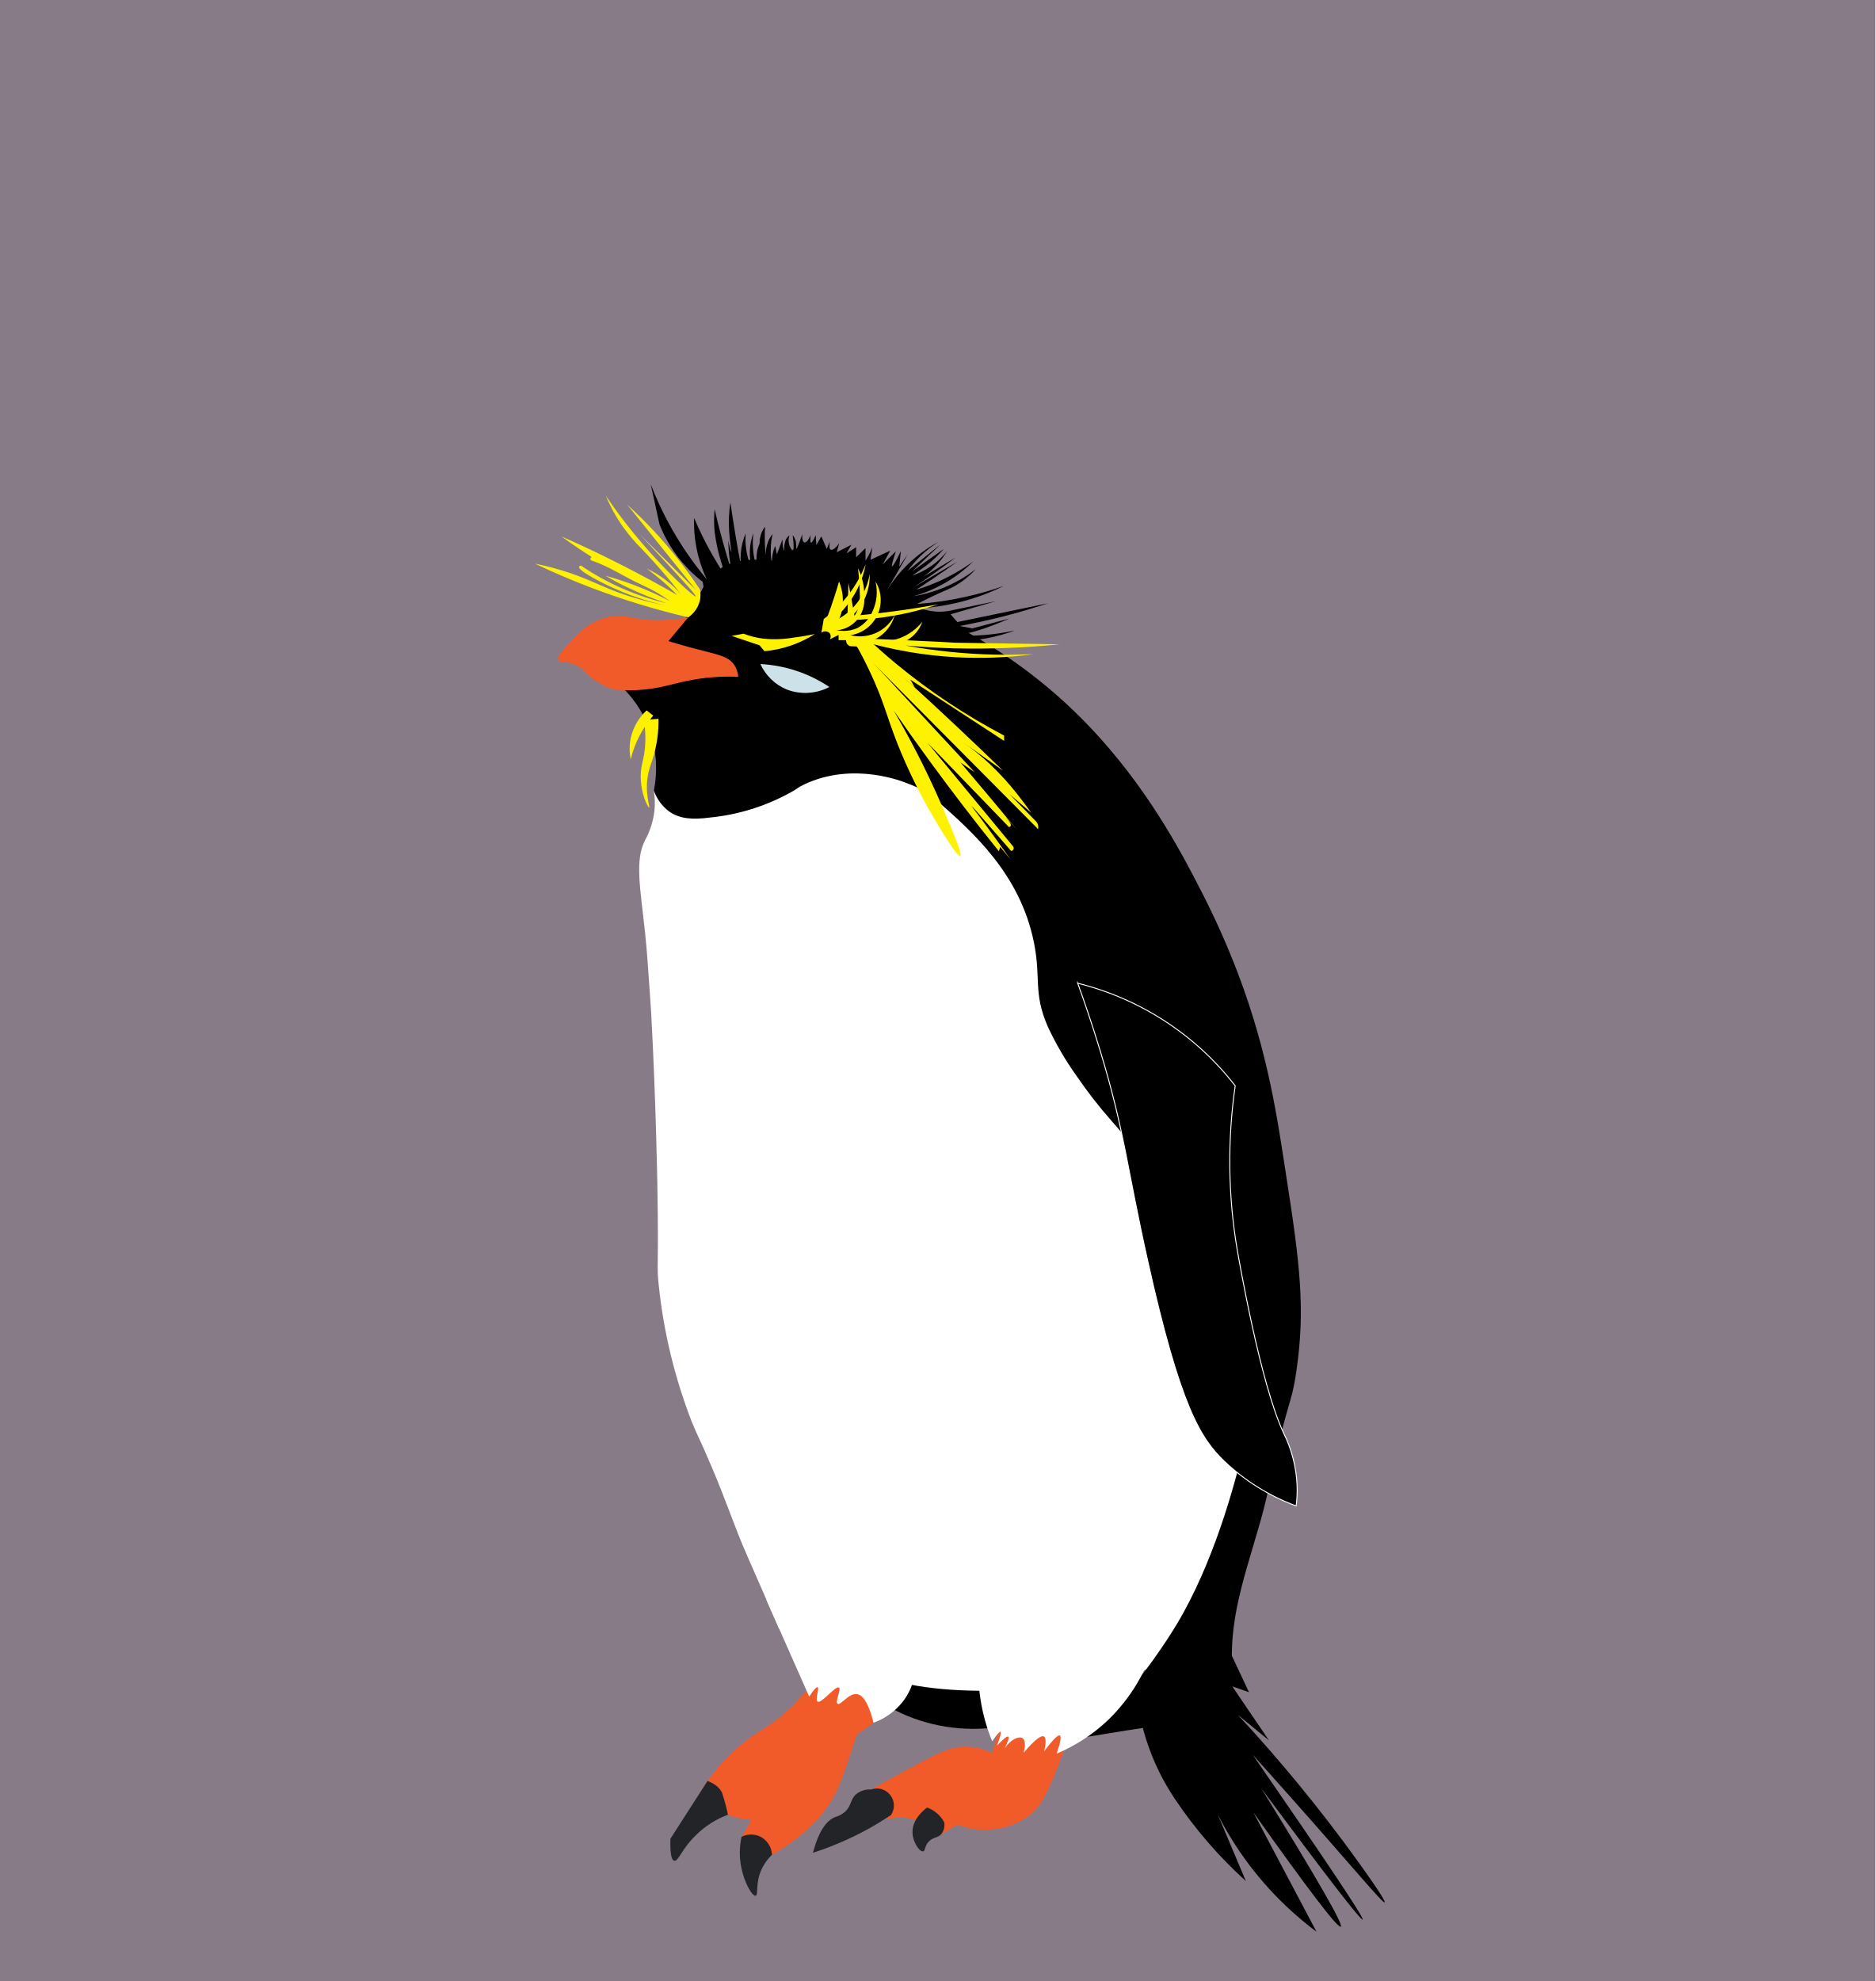
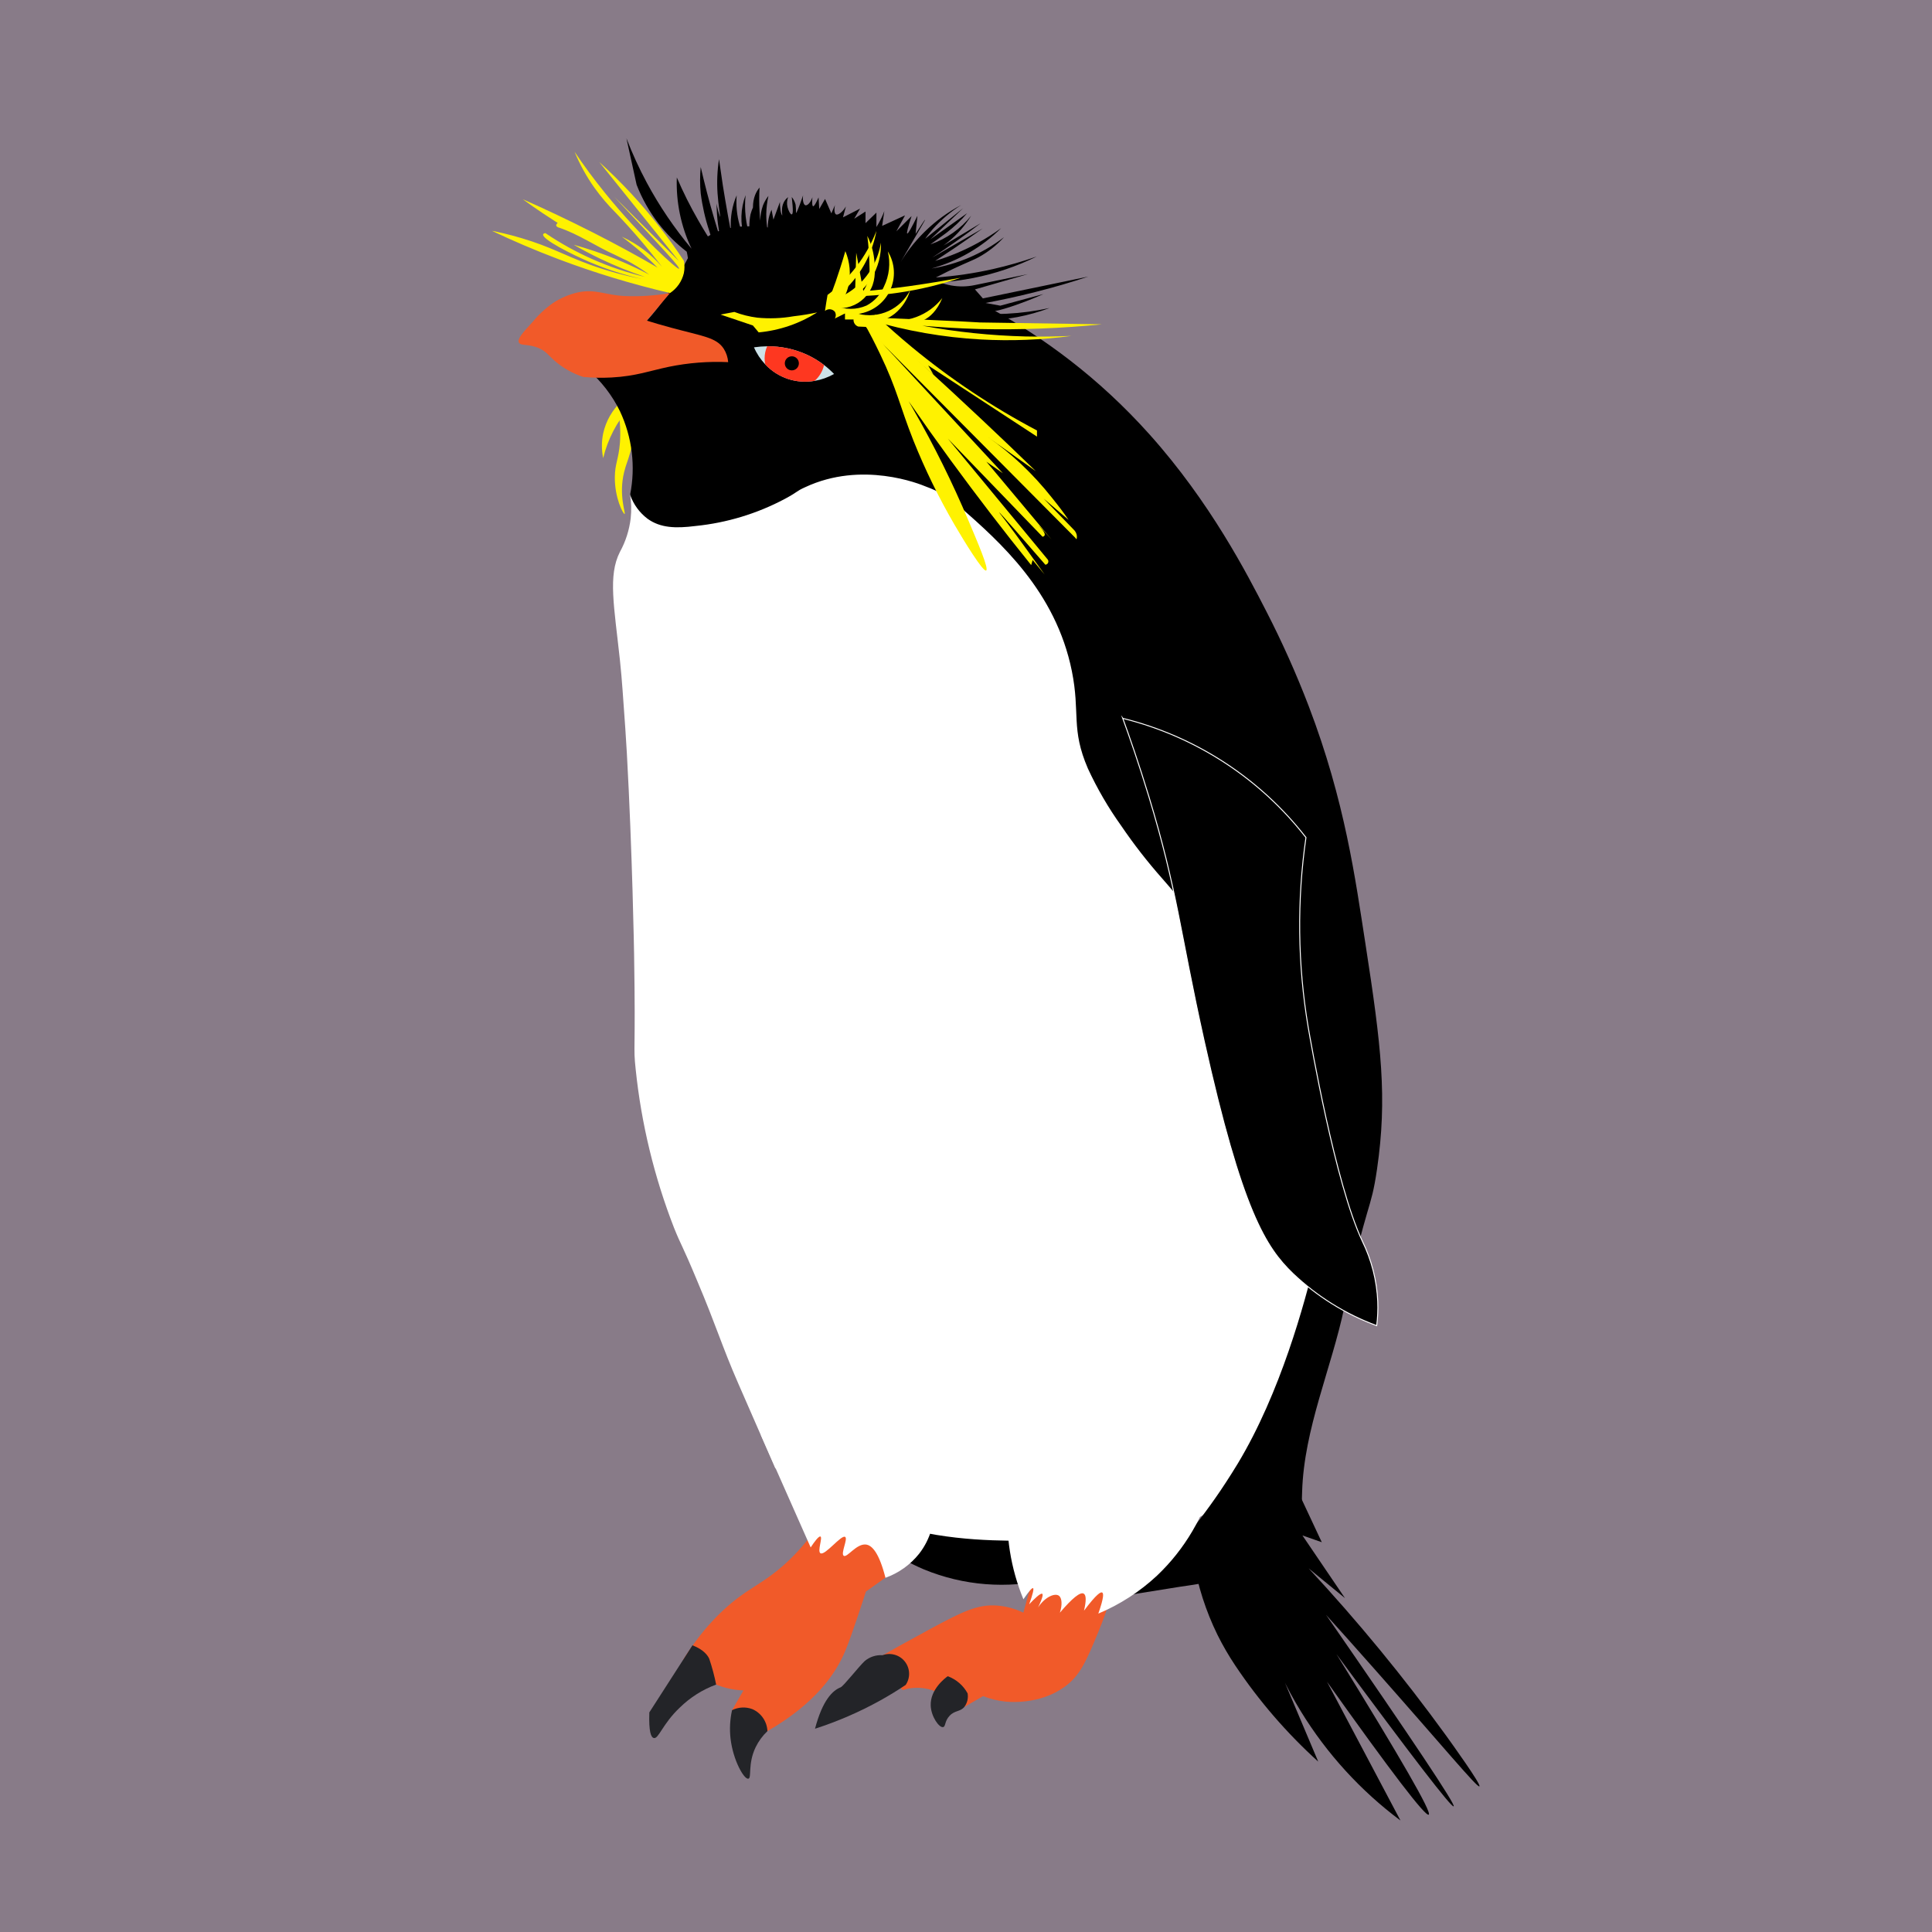
- <svg xmlns="http://www.w3.org/2000/svg" viewBox="0 0 500 528.06">
+ <svg xmlns="http://www.w3.org/2000/svg" viewBox="0 0 499.57 499.57">
  <defs>
-     <style>.cls-1{fill:#887b88;}.cls-2{fill:#f15a29;}.cls-3{fill:#fff;}.cls-4{fill:#fff200;}.cls-5{fill:#cde2e8;}.cls-6{stroke:#fff;stroke-miterlimit:10;stroke-width:0.25px;}.cls-7{fill:#232428;}</style>
+     <style>.cls-1{fill:#887b88;}.cls-2{fill:#f15a29;}.cls-3{fill:#fff;}.cls-4{fill:#fff200;}.cls-5{fill:#cde2e8;}.cls-6{fill:#fe3720;}.cls-7{stroke:#fff;stroke-miterlimit:10;stroke-width:0.25px;}.cls-8{fill:#232428;}</style>
  </defs>
  <g id="Layer_13" data-name="Layer 13">
-     <rect class="cls-1" width="500" height="528.06" />
+     <rect class="cls-1" width="499.57" height="499.57" />
  </g>
  <g id="Layer_20" data-name="Layer 20">
-     <path class="cls-2" d="M218,424.67a47.92,47.92,0,0,1-6.93,8.53c-4,3.95-7.4,5.71-10.24,7.63a50,50,0,0,0-14.34,15.5,18.59,18.59,0,0,0,13.84,7l-2.61,4.53,8.11,4.81c10.93-6.31,15.62-13.06,17.84-18.34,1.61-3.83,4.75-13.66,4.75-13.66l14.25-10.17-10.58-10.83Z" transform="translate(0 21.75)" />
-     <path d="M224.17,422.48a45.94,45.94,0,0,0,17.58,13.1,46.66,46.66,0,0,0,28.58,2.25c-2.27-11.58-3.65-23-.33-24.33.48-.19,1-.13,1-.25.07-.55-10.61-2.53-38.33-6.75Z" transform="translate(0 21.75)" />
-     <path class="cls-3" d="M174.33,189a20.12,20.12,0,0,1,.14,5.5,21.29,21.29,0,0,1-2.47,7.69c-2.77,5.44-1.33,12.38,0,24.81.25,2.31.44,4.63.62,6.95.49,6.71.83,11.72,1,14.39,1.26,22.82,1.65,46,1.65,46,.39,23.52-.24,20.85.36,26.48a140.61,140.61,0,0,0,8.8,36.39c1.71,4.24,1.75,3.66,5.37,12.19,4.34,10.25,5.63,14.88,9.41,23.54l8.48,19.38a89.91,89.91,0,0,0,22.16,11.51c14,5,25.67,5.11,35.17,5.16,7.89,0,27,.32,38.33-4.67,33.21-14.64,37.79-83.43,30-129-3.66-21.43-13.47-78.86-61-107.33-8-4.8-42.86-25.68-77-12.33A66.49,66.49,0,0,0,174.33,189Z" transform="translate(0 21.75)" />
-     <path class="cls-3" d="M204.31,404.66l11.44,25.84c.9-1.36,1.88-2.67,2.25-2.5.54.25-.76,3.37,0,3.83,1,.63,4.79-4.32,5.67-3.75.68.45-1.1,3.82-.34,4.34s2.92-2.83,5.09-2.59c1.36.16,3,1.77,4.49,7.63a17.43,17.43,0,0,0,7.71-5.5c5.36-6.8,3.25-15.21,3-16.29Z" transform="translate(0 21.75)" />
-     <path d="M214.45,187.33c13.08-6.15,26.32-.76,27.72-.16a23.22,23.22,0,0,1,7.83,4.66c9.08,8,22,19.31,25.67,37.67,1.94,9.64-.26,13.23,3.66,22.33A81.69,81.69,0,0,0,287,265a121.53,121.53,0,0,0,9.33,12c40.4,45.86,35.17,87.33,35.17,87.33-2.41,10.06-8,30.67-17.79,46.95-1.9,3.15-4,6.21-4,6.21a140.53,140.53,0,0,1-20.31,23.81l11.08-1.8a156,156,0,0,0,17.67-3.5,19.39,19.39,0,0,0,4.44-1.49c5.74-3.65,5.76-13,5.88-16.89.45-14.44,6.69-28.11,9.68-42.24,5.34-25.22,6-21.55,7.5-31.71,2.38-16.35,1-28.17-2.67-51.67-2.31-14.83-4.67-32.65-13-54.5a216.48,216.48,0,0,0-9.7-21.69c-4.43-8.65-12.85-25.05-26.82-40.64-23.76-26.54-50.59-36.21-67-42.11-22.33-8-31.06-6.22-35.72-2.3-3.89,3.27-4,7.2-9.49,14.51a59.07,59.07,0,0,1-16.68,15,29.63,29.63,0,0,1,7.37,9.54A30.69,30.69,0,0,1,174.33,189a11.83,11.83,0,0,0,4,5.5c2.95,2.13,6.46,2.25,11,1.67a55.63,55.63,0,0,0,20.5-6.17C213.12,188.28,212.28,188.36,214.45,187.33Z" transform="translate(0 21.75)" />
-     <path d="M185.33,143.67a12.62,12.62,0,0,0,2-10.34A35.9,35.9,0,0,1,175.83,118q-1.16-5.34-2.33-10.67a87.81,87.81,0,0,0,4.67,10.17,89.31,89.31,0,0,0,10.27,15.16,34.51,34.51,0,0,1-2.22-6.07,35.41,35.41,0,0,1-1.16-10.28,94.47,94.47,0,0,0,4.88,9.88q1.78,3.12,3.59,5.81c-.28-.81-.67-2-1.09-3.44a45.17,45.17,0,0,1-1.91-8.59,31.83,31.83,0,0,1,0-6c.87,3.8,1.89,7.76,3.09,11.84.58,2,1.18,3.86,1.79,5.72a33,33,0,0,1-.88-4.29,34.47,34.47,0,0,1-.33-4.92,14.81,14.81,0,0,0,.79,3.09c.11,0-.4-2.59-.58-5.42a35.36,35.36,0,0,1,.33-7.83q.42,3,.92,6.08,1.06,6.71,2.33,13a16.83,16.83,0,0,1,.83-10.83,19.28,19.28,0,0,0,.67,6.79,18.42,18.42,0,0,0,1.08,2.87,15.12,15.12,0,0,1,.29-9.7,23.25,23.25,0,0,0,0,5.12,22.7,22.7,0,0,0,1.08,4.75,14.58,14.58,0,0,1,0-5.46,11.54,11.54,0,0,1,.64-1.74l.15-.3a19.23,19.23,0,0,1,.25,3,7.8,7.8,0,0,1,0-5.29,6.71,6.71,0,0,1,1-1.79,50.46,50.46,0,0,0,0,5.41,33.12,33.12,0,0,0,.76,5.92,11,11,0,0,1,0-7.25,8.73,8.73,0,0,1,1.25-2.16,20.66,20.66,0,0,0-.5,4.16,20,20,0,0,0,.42,4.33,10.2,10.2,0,0,1,.06-2.89,10.58,10.58,0,0,1,.72-2.41l.44,2.28,1.5-4.06a8.68,8.68,0,0,0,.09,1.66,3.9,3.9,0,0,0,.41,1.47,6.5,6.5,0,0,1,.37-3,3.68,3.68,0,0,1,1-1.18,3.9,3.9,0,0,0-.15,2.25c.19.8.71,1.77,1,1.7s.37-.83,0-4a4.49,4.49,0,0,1,.86,1.81,17.57,17.57,0,0,1,.1,1.87c.11,0,.48-.72,1.62-4-.17,1.22.12,2.17.53,2.28s1.22-.64,1.63-2c0,.56-.16,2,.15,2.07s1.07-1.59,1.25-2l.16,2.62,1.33-2.31,1.45,3.31.83-1.92c-.22,1-.15,2,.25,2.17s1.46-.45,2.25-1.83l-.66,2.5,3.91-2-1.33,2.31,2.58-1.65v2.67l2.5-2.42v3.34c.38-.6.68-1.13.91-1.57s.45-.87.73-1.56l.2-.54-.5,3.42,5.25-2.42c-.67,1.22-1.34,2.44-2,3.67l3.5-3.5c-.85,2.59-1.19,3.92-1,4s1-1.28,2.34-4.07c-.14,1.38-.28,2.77-.43,4.15C240.89,127.6,242,126,242,126s.07,0-6.33,11a36,36,0,0,1,14.64-14.34,30.12,30.12,0,0,0-6.5,5.5c-.67.76-1.27,1.51-1.81,2.25l8.72-7-7.53,7.16,8.44-6a30.64,30.64,0,0,1-4.75,4.5c-1.25.94-3.69,2.62-3.69,2.63a20.5,20.5,0,0,0,5.19-2.63,20.23,20.23,0,0,0,4.18-3.94,24.09,24.09,0,0,1-5.18,5.94,21.7,21.7,0,0,1-4.19,2.75s2.28-1.42,11.56-6.94q-2.7,2.08-5.69,4.19c-1.84,1.3-3.66,2.53-5.43,3.69L255.21,128q-3.21,2.31-6.65,4.63-2.13,1.44-4.25,2.81a51.05,51.05,0,0,0,9.82-4.13,50,50,0,0,0,5.31-3.37,36.67,36.67,0,0,1-15.94,9.25,37.3,37.3,0,0,0,10-3.13,36.85,36.85,0,0,0,6.63-4.06,22.72,22.72,0,0,1-5.88,4.63c-1.07.57-1.75.81-3.69,1.68-2.63,1.18-4.71,2.24-6.06,2.94a88.64,88.64,0,0,0,13.13-1.94,89.36,89.36,0,0,0,10-2.87,58.25,58.25,0,0,1-22.25,5.94,14.45,14.45,0,0,0,5.25.93,14.1,14.1,0,0,0,2.81-.31l12.12-2.5L253.44,142l1.81,2.06,24.19-5c-3.78,1.25-7.84,2.46-12.19,3.57-4,1-7.78,1.82-11.39,2.49l3.39.63,9.88-2.62c-1.3.57-3.16,1.36-5.44,2.18a47.49,47.49,0,0,1-4.69,1.5,24.17,24.17,0,0,1-9.37.32,58.92,58.92,0,0,0,20.93-.82,44.9,44.9,0,0,1-7.43,2.07,46.44,46.44,0,0,1-7.69.75c-9.45,2.8-55.28,15.77-68.41-2.53A17.53,17.53,0,0,1,185.33,143.67Z" transform="translate(0 21.75)" />
-     <path class="cls-4" d="M183.5,142.81A202.23,202.23,0,0,1,157.88,135c-5.49-2.08-10.57-4.27-15.25-6.5,1.49.3,3.9.82,6.81,1.69,6.75,2,9.81,3.94,15.62,6.06a77,77,0,0,0,12.07,3.31,68.51,68.51,0,0,1-11.78-3.77c-4.59-1.95-11.33-5.41-10.95-6.48.06-.17.3-.25.5-.29a68.31,68.31,0,0,0,10.95,6.06,69.25,69.25,0,0,0,11.94,4,89.55,89.55,0,0,1-10.29-4.16c-2.19-1-4.21-2.13-6.08-3.21q2.31.63,4.75,1.46a87.13,87.13,0,0,1,12.54,5.37,41.1,41.1,0,0,0-7.82-4.51c-4.35-1.94-8.34-4.74-12.86-6.26-.12,0-.59-.19-.64-.49,0,0,0-.26.34-.59s4.68,1.35,21.44,11.1a143.23,143.23,0,0,1-24.88-13.33c-1.58-1.06-3.1-2.13-4.58-3.21,5.16,2.27,10.54,4.8,16.08,7.63q7.85,4,14.79,8a59.79,59.79,0,0,0-4.62-4.29c-1.23-1-2.43-2-3.58-2.8a27.32,27.32,0,0,1,9.29,7A152.91,152.91,0,0,0,171,124.46a47.05,47.05,0,0,1-4.83-5.67,42.76,42.76,0,0,1-4.63-8.37c2.08,3.09,4.43,6.3,7.09,9.58,8.16,10.06,16.56,17.52,16.83,17.25s-2.49-3.33-14.83-16.5l14.91,14.75-18.33-22.75c2.39,2.17,4.85,4.58,7.33,7.25a118.32,118.32,0,0,1,12.09,15.42,7.17,7.17,0,0,1,0,2.83A7.57,7.57,0,0,1,183.5,142.81Z" transform="translate(0 21.75)" />
-     <path class="cls-4" d="M219.63,143.25a33,33,0,0,0,11.2-14.68,25,25,0,0,1-6.08,12.31,24.52,24.52,0,0,1-4.36,3.69,16.61,16.61,0,0,0,6.39-3.69,17.18,17.18,0,0,0,5.1-9.63,14.61,14.61,0,0,1-2.13,8.08,14.9,14.9,0,0,1-8.42,6.34,9,9,0,0,0,7.25,0,8.85,8.85,0,0,0,4-4.34,12.12,12.12,0,0,0,.84-8.08,9.47,9.47,0,0,1-6.75,14.33,10.73,10.73,0,0,0,7.5-.91,10.6,10.6,0,0,0,4.41-4.5,10.62,10.62,0,0,1-3.58,5.41,10.23,10.23,0,0,1-2.4,1.39,13.75,13.75,0,0,0,13.32-5,9.21,9.21,0,0,1-4.17,5c-3.16,1.62-6.1.09-15-.08-1.34,0-2.44,0-3.17,0V147.5l-2.33,1.17a1.51,1.51,0,0,0,0-1.59,1.61,1.61,0,0,0-2.25-.16Z" transform="translate(0 21.75)" />
-     <path class="cls-4" d="M220.39,143.25c.74-2,1.46-4,2.15-6.17.42-1.3.81-2.58,1.17-3.83a13.27,13.27,0,0,1,.7,8,12.38,12.38,0,0,1-1.12,2.94l2.67-1.88c.08-2.89.17-5.78.25-8.66l1.62,8.75a8.32,8.32,0,0,0,.64-1.1,9.46,9.46,0,0,0,.78-4.36,65.73,65.73,0,0,0-.5-7.21,15.92,15.92,0,0,1,1.66,6.19c.11,2,.25,4.4-1.28,6.73a8,8,0,0,1-5.95,3.61c-.73,0-2.29.15-2.89-.82A2.48,2.48,0,0,1,220.39,143.25Z" transform="translate(0 21.75)" />
-     <path class="cls-4" d="M226.69,143.54a80.05,80.05,0,0,0,23.52-4.21c-3.8.69-7.77,1.33-11.92,1.88-3.6.48-7.09.86-10.46,1.17Z" transform="translate(0 21.75)" />
-     <path class="cls-4" d="M231.81,148.51c17.29.71,23.63,1.05,23.63,1.16s-23.13-.44-23-.44l50.14.77a228.59,228.59,0,0,1-28,1.08c-5.06-.14-9.51-.44-13.2-.77A150.64,150.64,0,0,0,265,152.75c3.68.09,7.21,0,10.56-.12a110.78,110.78,0,0,1-20.75.81A110.29,110.29,0,0,1,229.37,149Z" transform="translate(0 21.75)" />
-     <path class="cls-4" d="M225.58,148.9a1.59,1.59,0,0,0,1.09,1.6l1.83.08c.77,1.4,1.9,3.53,3.17,6.17,4,8.38,4.46,11.73,7.66,19.88a147.84,147.84,0,0,0,9.42,19.29c2.23,3.84,6.56,10.85,7.25,10.5s-2-6.52-4-11.34a232,232,0,0,0-12.67-25.58l-1.09-1.9q4.62,6.68,9.59,13.48,9.27,12.67,18.5,24.09l.34-1.17,2.75,3.33c-5.74-8.05-8.53-11.8-9.95-13.6a5.24,5.24,0,0,1-.47-.65c.09-.07,5.51,6.15,10.58,12a.78.78,0,0,0,.57-.32.79.79,0,0,0,0-.84l-22.93-27.75L269,198.71a.66.66,0,0,0,.46-.27c.37-.66-1.32-2.24-1.3-2.25s.08-.07,2.94,3.2q-7.49-9-15-17.89l3.8,2.63-26.8-28.88c-4.21-5-5.72-6.95-5.88-7.38a.33.33,0,0,0-.16-.2C226.68,147.48,225.69,148.08,225.58,148.9Z" transform="translate(0 21.75)" />
-     <path class="cls-4" d="M226.75,148.92q24.84,25,49.69,50c.17.27.26.32.31.31s.14-.64,0-1.12a2.24,2.24,0,0,0-.46-.84L269.21,190l5.71,4.87c-.92-1.32-2.18-3-3.75-5A73.74,73.74,0,0,0,264,182a66.17,66.17,0,0,0-7.5-6.08l10.92,7.75q-6.27-6.07-12.75-12.17-13.08-12.28-26-23.63Z" transform="translate(0 21.75)" />
-     <path class="cls-4" d="M229.37,149l14.57,12.54-1.23-2.12,25,16.32v-1.42A167.22,167.22,0,0,1,239,155.25c-3-2.48-5.81-5-8.42-7.45Z" transform="translate(0 21.75)" />
-     <path class="cls-4" d="M172.39,167.62a14.26,14.26,0,0,0-4.22,7.38,13.75,13.75,0,0,0,0,5.67,27.41,27.41,0,0,1,6-11.67Z" transform="translate(0 21.75)" />
-     <path class="cls-4" d="M171.67,170.17a28.6,28.6,0,0,1,.33,7c-.29,3.75-1.13,4.75-1.17,7.83-.05,4.82,1.94,8.57,2.25,8.49s-1.42-4.28-.12-9.58c.46-1.84.76-2.25,1.37-4.41a33.07,33.07,0,0,0,1.23-9.65Z" transform="translate(0 21.75)" />
-     <path class="cls-2" d="M183.5,142.81a47.44,47.44,0,0,1-10.33.69c-4.56-.2-6.76-1.71-10.84-.83a17.71,17.71,0,0,0-5.66,2.42,22.67,22.67,0,0,0-4.64,4.3c-2.4,2.61-3.6,3.93-3.2,4.78s2.17.21,4.67,1.33c1.6.71,2.06,1.56,3.5,2.83a19,19,0,0,0,6.6,3.73,43.52,43.52,0,0,0,6.49.13c5.59-.31,8.81-1.56,13.16-2.46a55.37,55.37,0,0,1,13.58-1.06,6.69,6.69,0,0,0-1-3.09c-1.7-2.6-4.77-2.84-12-4.81-2.28-.62-4.2-1.19-5.62-1.63Z" transform="translate(0 21.75)" />
-     <path class="cls-5" d="M202.73,155.26a13.47,13.47,0,0,0,6.9,6.74,13.9,13.9,0,0,0,11.5-.62,36.49,36.49,0,0,0-18.4-6.12Z" transform="translate(0 21.75)" />
-     <path class="cls-4" d="M195.08,147.76l7.42,2.5,1.33,1.58a30.25,30.25,0,0,0,13.42-4.58c-1.5.32-3.32.65-5.42.91a30.71,30.71,0,0,1-8.31.32,22.34,22.34,0,0,1-5.27-1.32Z" transform="translate(0 21.75)" />
-     <path class="cls-6" d="M287.33,240.33c1.51,4.15,3.68,10.37,6,18,6.57,21.62,7,30.64,12.67,56,8.69,39.1,14.2,47.4,20.33,53.34a55.73,55.73,0,0,0,19.25,12,32.82,32.82,0,0,0,.25-5.49,34.65,34.65,0,0,0-3.58-13.9c-6.2-13.15-11.86-45.91-12.42-49.1a140.88,140.88,0,0,1-.5-43.5,76.4,76.4,0,0,0-42-27.34Z" transform="translate(0 21.75)" />
-     <path d="M323.23,408.5q4.88,10.41,9.77,20.83l-4.44-1.55,9.77,14.39L330,435.33a405.91,405.91,0,0,1,31.5,38.34c1.2,1.66,8.15,11.29,7.67,11.66s-8.18-9-24-26.83c-4.7-5.3-8.59-9.63-11.17-12.5q30,43.41,29.31,43.92t-27-34.92q22.31,36.08,21.17,36.83t-23.33-30.5L351,493.17a89.86,89.86,0,0,1-22.83-25A88.31,88.31,0,0,1,320,450.83q6.09,14.42,12.17,28.84a118.58,118.58,0,0,1-19-22,65.67,65.67,0,0,1-4.12-7.13,62.86,62.86,0,0,1-5.55-17.21Q313.37,420.93,323.23,408.5Z" transform="translate(0 21.75)" />
-     <path class="cls-7" d="M179.75,474.25c-.59-.16-1.15-1.35-1-5.87l9.89-15.4c2.63,1,3.52,2.41,3.85,3.1a49.59,49.59,0,0,1,1.59,5.91,23.66,23.66,0,0,0-8.33,5.26h0C181.74,471,180.88,474.55,179.75,474.25Z" transform="translate(0 21.75)" />
-     <path class="cls-7" d="M197.72,467.86a19.56,19.56,0,0,0-.34,6.52c.58,5,3.13,9.44,4.09,9.2.8-.2-.18-3.36,1.66-7.2a12.69,12.69,0,0,1,2.7-3.71,5.74,5.74,0,0,0-3.45-5A5.84,5.84,0,0,0,197.72,467.86Z" transform="translate(0 21.75)" />
-     <path class="cls-2" d="M266.75,437.83c-1,3.15-1.72,5.8-2.21,7.67a16.79,16.79,0,0,0-5.91-1.62c-4.47-.37-7.85,1.25-15.25,5.25-5.36,2.88-9.93,5.45-13.5,7.5l7,6.62a10.68,10.68,0,0,1,5.12-.37,10.08,10.08,0,0,1,3,1l6,3.25,4.3-2.49a19.65,19.65,0,0,0,4.95,1.24c.94.1,7.94.81,13.75-3.38,3.52-2.54,5-5.89,7.71-12.5a84.14,84.14,0,0,0,4.92-16.5c-2.68-1.2-13.73-5.93-17.43-1.95C268.5,432.3,267.91,434.16,266.75,437.83Z" transform="translate(0 21.75)" />
-     <path class="cls-7" d="M232.26,455.26a5.67,5.67,0,0,0-4.13,1.37c-1.44,1.37-1.13,3.05-2.88,4.62a7.32,7.32,0,0,1-2.62,1.38c-1.83.73-4.14,2.9-5.88,9.5a84,84,0,0,0,15-6.5c2.08-1.16,4-2.36,5.8-3.55a4.54,4.54,0,0,0-5.29-6.82Z" transform="translate(0 21.75)" />
-     <path class="cls-7" d="M246.13,471.75c-.93.18-2.73-2.35-2.84-4.91-.17-3.77,3.37-6.38,3.9-6.77a8.48,8.48,0,0,1,4.56,3.93,4.06,4.06,0,0,1-.75,3.13c-1,1.13-2.16.74-3.36,2S246.75,471.63,246.13,471.75Z" transform="translate(0 21.75)" />
-     <path class="cls-3" d="M261,420a48.8,48.8,0,0,0,3.54,22.42c1.23-1.82,2-2.67,2.21-2.54s-.05,1.36-.92,3.7c1.13-1.2,2.62-2.68,3-2.41.16.1.27.59-.95,3.12,1.64-2.48,3.84-3.31,4.75-2.71.75.51.82,2.18.25,3.92q4.28-5,5.45-4.37c.57.31.6,1.61.09,3.91,3-4,3.86-4.33,4.16-4.16s.46,1-.87,4.83A45.5,45.5,0,0,0,295.17,437a46.74,46.74,0,0,0,13.08-22.25L265,404.33A48.35,48.35,0,0,0,261,420Z" transform="translate(0 21.75)" />
+     <path class="cls-2" d="M212.58,393.52a54.41,54.41,0,0,1-7.81,9.62c-4.57,4.45-8.35,6.43-11.54,8.6-4.48,3.05-10.46,8.24-16.17,17.47a20.94,20.94,0,0,0,15.61,7.9l-2.95,5.1,9.15,5.42c12.31-7.11,17.6-14.72,20.1-20.67,1.82-4.32,5.36-15.41,5.36-15.41l16.06-11.46-11.92-12.21Z" transform="translate(-0.43)" />
+     <path d="M219.54,391.05a51.71,51.71,0,0,0,19.82,14.77,52.64,52.64,0,0,0,32.22,2.54c-2.56-13.07-4.12-26-.38-27.43.55-.22,1.11-.15,1.13-.29.08-.61-12-2.85-43.21-7.6Q224.32,382,219.54,391.05Z" transform="translate(-0.43)" />
+     <path class="cls-3" d="M163.36,127.84a23.14,23.14,0,0,1,.15,6.2,23.89,23.89,0,0,1-2.78,8.67c-3.13,6.13-1.5,14,0,28q.41,3.91.69,7.84c.56,7.56.94,13.21,1.1,16.21,1.43,25.73,1.87,51.88,1.87,51.88.44,26.51-.27,23.5.41,29.85a157.86,157.86,0,0,0,9.92,41c1.92,4.78,2,4.13,6,13.74,4.9,11.56,6.35,16.77,10.62,26.54l9.55,21.85a102,102,0,0,0,25,13c15.8,5.57,28.94,5.75,39.65,5.81,8.89.05,30.46.36,43.21-5.26,37.44-16.5,42.6-94.06,33.82-145.43-4.13-24.16-15.19-88.9-68.77-121-9-5.41-48.32-28.95-86.8-13.9A74.85,74.85,0,0,0,163.36,127.84Z" transform="translate(-0.43)" />
+     <path class="cls-3" d="M197.15,371l12.9,29.13c1-1.53,2.12-3,2.53-2.82.61.28-.85,3.8,0,4.32,1.17.71,5.4-4.87,6.39-4.22.77.5-1.23,4.3-.37,4.88s3.28-3.19,5.73-2.91c1.53.17,3.38,2,5.06,8.6a19.61,19.61,0,0,0,8.69-6.2c6-7.67,3.67-17.15,3.34-18.37Z" transform="translate(-0.43)" />
+     <path class="cls-4" d="M161.17,103.74a16,16,0,0,0-4.77,8.32,15.64,15.64,0,0,0,0,6.39,31.19,31.19,0,0,1,6.81-13.16Z" transform="translate(-0.43)" />
+     <path class="cls-4" d="M160.35,106.61a32.38,32.38,0,0,1,.38,7.89c-.33,4.23-1.28,5.36-1.32,8.83-.06,5.44,2.18,9.66,2.53,9.57s-1.6-4.83-.13-10.8c.51-2.07.85-2.53,1.55-5a37.43,37.43,0,0,0,1.38-10.88Z" transform="translate(-0.43)" />
+     <path d="M208.58,126c14.74-6.93,29.68-.85,31.25-.19a26.42,26.42,0,0,1,8.83,5.26c10.23,9,24.76,21.77,28.93,42.47,2.19,10.87-.29,14.91,4.14,25.17a91.4,91.4,0,0,0,8.64,14.85,135.58,135.58,0,0,0,10.52,13.53c45.54,51.7,39.65,98.45,39.65,98.45-2.72,11.34-9,34.57-20.06,52.92-2.14,3.55-4.48,7-4.48,7a158.57,158.57,0,0,1-22.9,26.83l12.49-2a174.39,174.39,0,0,0,19.91-3.95c2.77-.76,4.16-1.14,5-1.68,6.48-4.11,6.49-14.62,6.63-19,.51-16.28,7.54-31.69,10.91-47.62,6-28.43,6.79-24.29,8.46-35.75,2.68-18.43,1.11-31.75-3-58.24-2.6-16.72-5.26-36.82-14.66-61.44a245.55,245.55,0,0,0-10.93-24.46c-5-9.74-14.49-28.23-30.23-45.81-26.8-29.92-57-40.82-75.49-47.47-25.18-9.07-35-7-40.28-2.59-4.38,3.68-4.52,8.11-10.68,16.36a66.41,66.41,0,0,1-18.82,16.92,33.58,33.58,0,0,1,8.32,10.76,34.74,34.74,0,0,1,2.63,21.61,13.19,13.19,0,0,0,4.5,6.2c3.32,2.4,7.28,2.53,12.41,1.88A62.61,62.61,0,0,0,203.38,129C207.08,127,206.13,127.11,208.58,126Z" transform="translate(-0.43)" />
+     <path d="M175.76,76.73A14.24,14.24,0,0,0,178,65.08a40.78,40.78,0,0,1-7.33-7.32,40.32,40.32,0,0,1-5.63-10q-1.32-6-2.63-12a101.38,101.38,0,0,0,5.26,11.47,101.28,101.28,0,0,0,11.58,17.08,39.49,39.49,0,0,1-3.81-18.42A105.51,105.51,0,0,0,181,57c1.34,2.35,2.7,4.54,4.05,6.55-.32-.92-.76-2.25-1.23-3.87A50.83,50.83,0,0,1,181.62,50a35.58,35.58,0,0,1,0-6.8c1,4.29,2.13,8.75,3.49,13.35.65,2.21,1.32,4.35,2,6.45a38.07,38.07,0,0,1-1-4.84,40.92,40.92,0,0,1-.38-5.54,17.23,17.23,0,0,0,.9,3.47c.12,0-.45-2.91-.66-6.1a40.21,40.21,0,0,1,.38-8.83q.48,3.39,1,6.85c.8,5,1.69,9.95,2.63,14.71a19.2,19.2,0,0,1-.33-7.94,18.71,18.71,0,0,1,1.27-4.28,21.61,21.61,0,0,0,.75,7.66,21,21,0,0,0,1.22,3.24,16.93,16.93,0,0,1,.33-10.94,26.24,26.24,0,0,0,1.27,11.13,16.22,16.22,0,0,1,0-6.15,13.07,13.07,0,0,1,.72-2l.17-.34a19.47,19.47,0,0,1,.28,3.39,8.79,8.79,0,0,1,0-6,7.29,7.29,0,0,1,1.17-2,55.37,55.37,0,0,0,0,6.1,38.49,38.49,0,0,0,.85,6.67,12.38,12.38,0,0,1,.05-8.18,10.2,10.2,0,0,1,1.4-2.43,23.16,23.16,0,0,0-.56,4.69,23.42,23.42,0,0,0,.47,4.88,11.22,11.22,0,0,1,.89-6l.49,2.57,1.69-4.58a9.53,9.53,0,0,0,.11,1.87,4.26,4.26,0,0,0,.45,1.65c.15,0-.4-1.81.43-3.42a4,4,0,0,1,1.12-1.33,4.36,4.36,0,0,0-.17,2.53c.21.91.8,2,1.11,1.93s.41-.94,0-4.5a5.39,5.39,0,0,1,1,2,19.07,19.07,0,0,1,.1,2.12c.13,0,.55-.82,1.83-4.55-.19,1.37.14,2.45.6,2.57S210,52.5,210.5,51c-.05.63-.17,2.24.18,2.33s1.2-1.79,1.41-2.29l.18,3,1.5-2.6,1.63,3.73.94-2.16c-.26,1.17-.17,2.22.28,2.44s1.64-.5,2.54-2.07l-.75,2.82,4.41-2.25-1.51,2.61,2.92-1.86v3l2.82-2.72V58.7c.43-.67.76-1.28,1-1.77a17.5,17.5,0,0,0,.82-1.76c.1-.25.17-.46.23-.61l-.57,3.85,5.92-2.72-2.25,4.13,3.94-3.94c-.95,2.92-1.33,4.42-1.12,4.51s1.1-1.44,2.64-4.59l-.48,4.68c1.19-1.86,2.38-3.7,2.44-3.66s.08,0-7.14,12.36A40.54,40.54,0,0,1,249,53a34.56,34.56,0,0,0-7.33,6.2c-.76.86-1.44,1.71-2,2.54l9.83-7.93L241,61.89l9.51-6.76a33.89,33.89,0,0,1-5.36,5.07c-1.4,1.06-4.15,3-4.15,3a23.34,23.34,0,0,0,5.85-3,22.92,22.92,0,0,0,4.72-4.44,27.18,27.18,0,0,1-5.85,6.69,23.72,23.72,0,0,1-4.72,3.1s2.57-1.6,13-7.82c-2,1.56-4.17,3.14-6.41,4.72-2.08,1.47-4.13,2.86-6.13,4.16l13.07-7.54c-2.42,1.73-4.92,3.48-7.5,5.22q-2.41,1.62-4.79,3.17a57.42,57.42,0,0,0,11.06-4.65,58.36,58.36,0,0,0,6-3.81,41.34,41.34,0,0,1-18,10.43,41.7,41.7,0,0,0,18.74-8.1,25.18,25.18,0,0,1-6.62,5.21c-1.21.65-2,.92-4.16,1.9-3,1.34-5.31,2.52-6.83,3.31a100.07,100.07,0,0,0,14.79-2.18,101.84,101.84,0,0,0,11.28-3.24,65.91,65.91,0,0,1-8,3.31A65.74,65.74,0,0,1,243.44,73a16.16,16.16,0,0,0,5.92,1.06,15.8,15.8,0,0,0,3.17-.35l13.67-2.82-13.67,3.94c.68.78,1.36,1.56,2.05,2.33l27.26-5.64c-4.25,1.41-8.83,2.77-13.74,4-4.48,1.14-8.77,2.06-12.83,2.82l3.82.7,11.13-3c-1.46.66-3.56,1.55-6.13,2.47a53.47,53.47,0,0,1-5.29,1.69,27.12,27.12,0,0,1-10.57.35,67.18,67.18,0,0,0,12.55.57,67.64,67.64,0,0,0,11.06-1.48A51.37,51.37,0,0,1,263.45,82a50.58,50.58,0,0,1-8.66.85c-10.66,3.16-62.32,17.78-77.12-2.85A18.8,18.8,0,0,1,175.76,76.73Z" transform="translate(-0.43)" />
+     <path class="cls-4" d="M173.69,75.77A228,228,0,0,1,144.8,67c-6.18-2.34-11.91-4.81-17.19-7.32,1.68.33,4.4.92,7.68,1.9,7.62,2.26,11.06,4.44,17.61,6.83a88.41,88.41,0,0,0,13.6,3.74,78.44,78.44,0,0,1-13.27-4.25c-5.18-2.2-12.78-6.1-12.35-7.31.07-.2.34-.28.56-.32a78.83,78.83,0,0,0,12.36,6.83,78.2,78.2,0,0,0,13.45,4.51,101.34,101.34,0,0,1-11.6-4.7c-2.46-1.18-4.75-2.4-6.86-3.62q2.61.72,5.36,1.65A98.1,98.1,0,0,1,168.29,71a45.1,45.1,0,0,0-8.82-5.09c-4.9-2.19-9.4-5.34-14.49-7.05-.14,0-.67-.22-.73-.56,0,0-.05-.29.39-.67s5.27,1.53,24.16,12.52a162.17,162.17,0,0,1-28-15q-2.67-1.78-5.17-3.62,8.74,3.84,18.14,8.6c5.89,3,11.45,6,16.67,9.06a69.9,69.9,0,0,0-5.21-4.83c-1.38-1.16-2.74-2.21-4-3.15A30.44,30.44,0,0,1,171.62,69a168.2,168.2,0,0,0-12-14,52.22,52.22,0,0,1-5.44-6.39A47.68,47.68,0,0,1,149,39.25c2.34,3.48,5,7.11,8,10.8,9.2,11.35,18.67,19.75,19,19.45s-2.8-3.76-16.72-18.6L176,67.53,155.37,41.88c2.69,2.44,5.47,5.16,8.27,8.17a134.75,134.75,0,0,1,13.62,17.38,8.07,8.07,0,0,1,0,3.2A8.55,8.55,0,0,1,173.69,75.77Z" transform="translate(-0.43)" />
+     <path class="cls-4" d="M214.41,76.26a37.27,37.27,0,0,0,12.64-16.54,28.21,28.21,0,0,1-6.86,13.87,26.94,26.94,0,0,1-4.92,4.16,18.77,18.77,0,0,0,7.21-4.16,19.25,19.25,0,0,0,5.74-10.85,16.47,16.47,0,0,1-2.39,9.11A16.79,16.79,0,0,1,216.34,79a10.14,10.14,0,0,0,8.17,0A10,10,0,0,0,229,74.1,13.57,13.57,0,0,0,230,65a10.68,10.68,0,0,1-7.61,16.16A11.82,11.82,0,0,0,235.79,75a12.13,12.13,0,0,1-4,6.11,11.76,11.76,0,0,1-2.7,1.56,15.43,15.43,0,0,0,15-5.6c-1.42,3.41-3.26,4.9-4.69,5.64-3.57,1.82-6.88.1-16.91-.1-1.51,0-2.75,0-3.57,0V81.06l-2.63,1.31a1.7,1.7,0,0,0,0-1.78,1.81,1.81,0,0,0-2.54-.19C213.94,79,214.18,77.64,214.41,76.26Z" transform="translate(-0.43)" />
+     <path class="cls-4" d="M215.27,76.26q1.26-3.3,2.43-7c.47-1.46.91-2.91,1.32-4.32a14.87,14.87,0,0,1,.79,9,14.42,14.42,0,0,1-1.26,3.31l3-2.12c.09-3.26.18-6.51.28-9.77l1.83,9.87a8.68,8.68,0,0,0,.71-1.24,10.52,10.52,0,0,0,.89-4.92A74.42,74.42,0,0,0,224.7,61a17.85,17.85,0,0,1,1.87,7c.13,2.22.28,5-1.45,7.58a9.05,9.05,0,0,1-6.7,4.08c-.82,0-2.58.17-3.25-.93A2.81,2.81,0,0,1,215.27,76.26Z" transform="translate(-0.43)" />
+     <path class="cls-4" d="M222.38,76.59a90.68,90.68,0,0,0,16.46-2,89.34,89.34,0,0,0,10-2.77Q242.47,73,235.46,74c-4.06.54-8,1-11.79,1.32Z" transform="translate(-0.43)" />
+     <path class="cls-4" d="M228.15,82.19c19.49.8,26.64,1.18,26.64,1.31S228.71,83,228.86,83l56.53.86a258.14,258.14,0,0,1-31.57,1.22c-5.7-.16-10.73-.49-14.89-.86A169.82,169.82,0,0,0,265.57,87c4.15.1,8.13,0,11.9-.14a124.28,124.28,0,0,1-23.39.92,124.2,124.2,0,0,1-28.67-5Z" transform="translate(-0.43)" />
+     <path class="cls-4" d="M221.13,82.64a1.81,1.81,0,0,0,1.22,1.8l2.07.09c.87,1.58,2.14,4,3.57,7,4.53,9.45,5,13.23,8.64,22.41a166.18,166.18,0,0,0,10.62,21.75c2.52,4.33,7.39,12.24,8.17,11.83s-2.23-7.35-4.51-12.77a262,262,0,0,0-14.28-28.84c-.52-.92-.95-1.66-1.23-2.14q5.21,7.52,10.81,15.19,10.46,14.29,20.86,27.16l.38-1.32,3.1,3.76c-6.47-9.08-9.61-13.3-11.21-15.34a6.39,6.39,0,0,1-.54-.73c.1-.08,6.22,6.94,11.93,13.53a.84.84,0,0,0,.64-1.31l-25.84-31.29L270,138.78a.7.7,0,0,0,.52-.3c.42-.74-1.48-2.52-1.46-2.54s.08-.07,3.31,3.61q-8.44-10.08-16.88-20.17l4.27,3-30.2-32.55c-4.76-5.63-6.45-7.84-6.63-8.32a.44.44,0,0,0-.18-.23C222.36,81,221.25,81.7,221.13,82.64Z" transform="translate(-0.43)" />
+     <path class="cls-4" d="M222.45,82.65l56,56.39c.19.31.29.37.35.35s.17-.72,0-1.26a2.68,2.68,0,0,0-.51-.94l-8-8.27,6.44,5.5c-1-1.49-2.45-3.44-4.23-5.64a82.19,82.19,0,0,0-8.08-8.83,76.11,76.11,0,0,0-8.45-6.86l12.3,8.74q-7.05-6.84-14.37-13.72-14.73-13.85-29.26-26.64Z" transform="translate(-0.43)" />
+     <path class="cls-4" d="M225.41,82.76,241.82,96.9l-1.38-2.4,28.13,18.4v-1.59a189.23,189.23,0,0,1-32.31-21.52c-3.39-2.8-6.55-5.61-9.5-8.4Z" transform="translate(-0.43)" />
+     <path class="cls-2" d="M173.69,75.77a53.85,53.85,0,0,1-11.65.78c-5.14-.23-7.62-1.93-12.21-.94a19.7,19.7,0,0,0-6.39,2.73,26.3,26.3,0,0,0-5.23,4.84c-2.71,2.95-4.05,4.44-3.6,5.39s2.44.25,5.26,1.5c1.8.81,2.33,1.77,3.95,3.2a21.38,21.38,0,0,0,7.44,4.2,50.21,50.21,0,0,0,7.32.14c6.3-.34,9.93-1.75,14.83-2.77a62.47,62.47,0,0,1,15.31-1.2,7.57,7.57,0,0,0-1.15-3.47c-1.92-2.93-5.38-3.21-13.57-5.43-2.58-.69-4.74-1.34-6.34-1.84Z" transform="translate(-0.43)" />
+     <path class="cls-5" d="M216.1,96.7a15.15,15.15,0,0,1-5,1.78,14.1,14.1,0,0,1-12.78-4.25h0a14.88,14.88,0,0,1-2.93-4.42,26.16,26.16,0,0,1,3.43-.27,24.13,24.13,0,0,1,10.39,2.23,23.52,23.52,0,0,1,4.32,2.63A24.34,24.34,0,0,1,216.1,96.7Z" transform="translate(-0.43)" />
+     <path class="cls-6" d="M213.51,94.39a7.71,7.71,0,0,1-2.43,4.09,14.1,14.1,0,0,1-12.78-4.25h0a7.93,7.93,0,0,1-.16-1.56,7.76,7.76,0,0,1,.66-3.13,24.13,24.13,0,0,1,10.39,2.23A23.52,23.52,0,0,1,213.51,94.39Z" transform="translate(-0.43)" />
+     <path class="cls-4" d="M186.75,81.34l8.36,2.82,1.5,1.79a34.21,34.21,0,0,0,15.13-5.17c-1.69.36-3.75.74-6.11,1a35,35,0,0,1-9.37.36,25.75,25.75,0,0,1-5.94-1.48Z" transform="translate(-0.43)" />
+     <path class="cls-7" d="M290.74,185.71c1.71,4.68,4.15,11.68,6.77,20.29,7.4,24.37,7.92,34.54,14.28,63.13,9.8,44.08,16,53.43,22.92,60.13a63,63,0,0,0,21.7,13.52,36.81,36.81,0,0,0,.28-6.2,39.34,39.34,0,0,0-4-15.66c-7-14.83-13.38-51.76-14-55.36a158.74,158.74,0,0,1-.57-49,86.22,86.22,0,0,0-47.35-30.81Z" transform="translate(-0.43)" />
+     <path d="M331.21,375.29q5.51,11.74,11,23.49l-5-1.75q5.5,8.1,11,16.21l-9.4-7.7a459.59,459.59,0,0,1,35.52,43.21c1.35,1.88,9.18,12.73,8.64,13.16s-9.22-10.11-27.06-30.25c-5.29-6-9.67-10.86-12.59-14.09q33.84,48.93,33,49.51T346,427.71q25.14,40.68,23.87,41.52t-26.31-34.38l19,35.89a101.32,101.32,0,0,1-25.74-28.19A99.55,99.55,0,0,1,327.57,423q6.85,16.26,13.72,32.51a134,134,0,0,1-21.42-24.8,72.13,72.13,0,0,1-4.64-8A70.57,70.57,0,0,1,309,403.29Q320.08,389.28,331.21,375.29Z" transform="translate(-0.43)" />
+     <path class="cls-8" d="M169.46,449.41c-.67-.18-1.3-1.52-1.13-6.62l11.15-17.35c3,1.14,4,2.71,4.35,3.49a54.91,54.91,0,0,1,1.78,6.66,26.53,26.53,0,0,0-9.38,5.93h0C171.71,445.79,170.73,449.75,169.46,449.41Z" transform="translate(-0.43)" />
+     <path class="cls-8" d="M189.72,442.21a22.33,22.33,0,0,0-.39,7.34c.66,5.68,3.53,10.65,4.62,10.38.9-.22-.21-3.79,1.86-8.12a14.42,14.42,0,0,1,3.06-4.18,6.51,6.51,0,0,0-3.9-5.69A6.59,6.59,0,0,0,189.72,442.21Z" transform="translate(-0.43)" />
+     <path class="cls-2" d="M267.54,408.36c-1.12,3.55-1.94,6.53-2.49,8.64a19,19,0,0,0-6.67-1.83c-5-.41-8.84,1.42-17.19,5.92-6,3.25-11.19,6.14-15.22,8.45l7.89,7.47a12.24,12.24,0,0,1,5.78-.42,11.66,11.66,0,0,1,3.38,1.13l6.76,3.66,4.85-2.8a22.18,22.18,0,0,0,5.58,1.39c1.06.12,9,.92,15.5-3.8,4-2.87,5.6-6.65,8.69-14.1a94,94,0,0,0,5.55-18.6c-3-1.34-15.48-6.68-19.65-2.19C269.52,402.12,268.85,404.21,267.54,408.36Z" transform="translate(-0.43)" />
+     <path class="cls-8" d="M228.66,428a6.44,6.44,0,0,0-4.66,1.53c-1.63,1.55-5.44,6.46-6.2,6.77-2.07.82-4.66,3.27-6.63,10.71a94.7,94.7,0,0,0,16.91-7.33c2.35-1.31,4.53-2.65,6.54-4a5.12,5.12,0,0,0-6-7.68Z" transform="translate(-0.43)" />
+     <path class="cls-8" d="M244.29,446.59c-1,.2-3.07-2.65-3.2-5.53-.18-4.25,3.8-7.2,4.4-7.63a9.63,9.63,0,0,1,5.14,4.43,4.53,4.53,0,0,1-.85,3.52c-1.08,1.28-2.43.84-3.79,2.26S245,446.46,244.29,446.59Z" transform="translate(-0.43)" />
+     <path class="cls-3" d="M261.06,388.25a55,55,0,0,0,4,25.28c1.39-2,2.22-3,2.49-2.87s-.05,1.54-1,4.18c1.26-1.36,2.95-3,3.38-2.72.17.12.3.67-1.08,3.52,1.85-2.79,4.34-3.73,5.35-3.05.86.57.94,2.45.29,4.41q4.82-5.65,6.15-4.93,1,.53.09,4.41c3.36-4.48,4.35-4.88,4.7-4.69s.51,1.14-1,5.45a51.45,51.45,0,0,0,15.18-9.82,52.64,52.64,0,0,0,14.74-25.08l-48.75-11.75A54.35,54.35,0,0,0,261.06,388.25Z" transform="translate(-0.43)" />
+     <circle cx="204.75" cy="93.95" r="1.82" />
  </g>
</svg>
